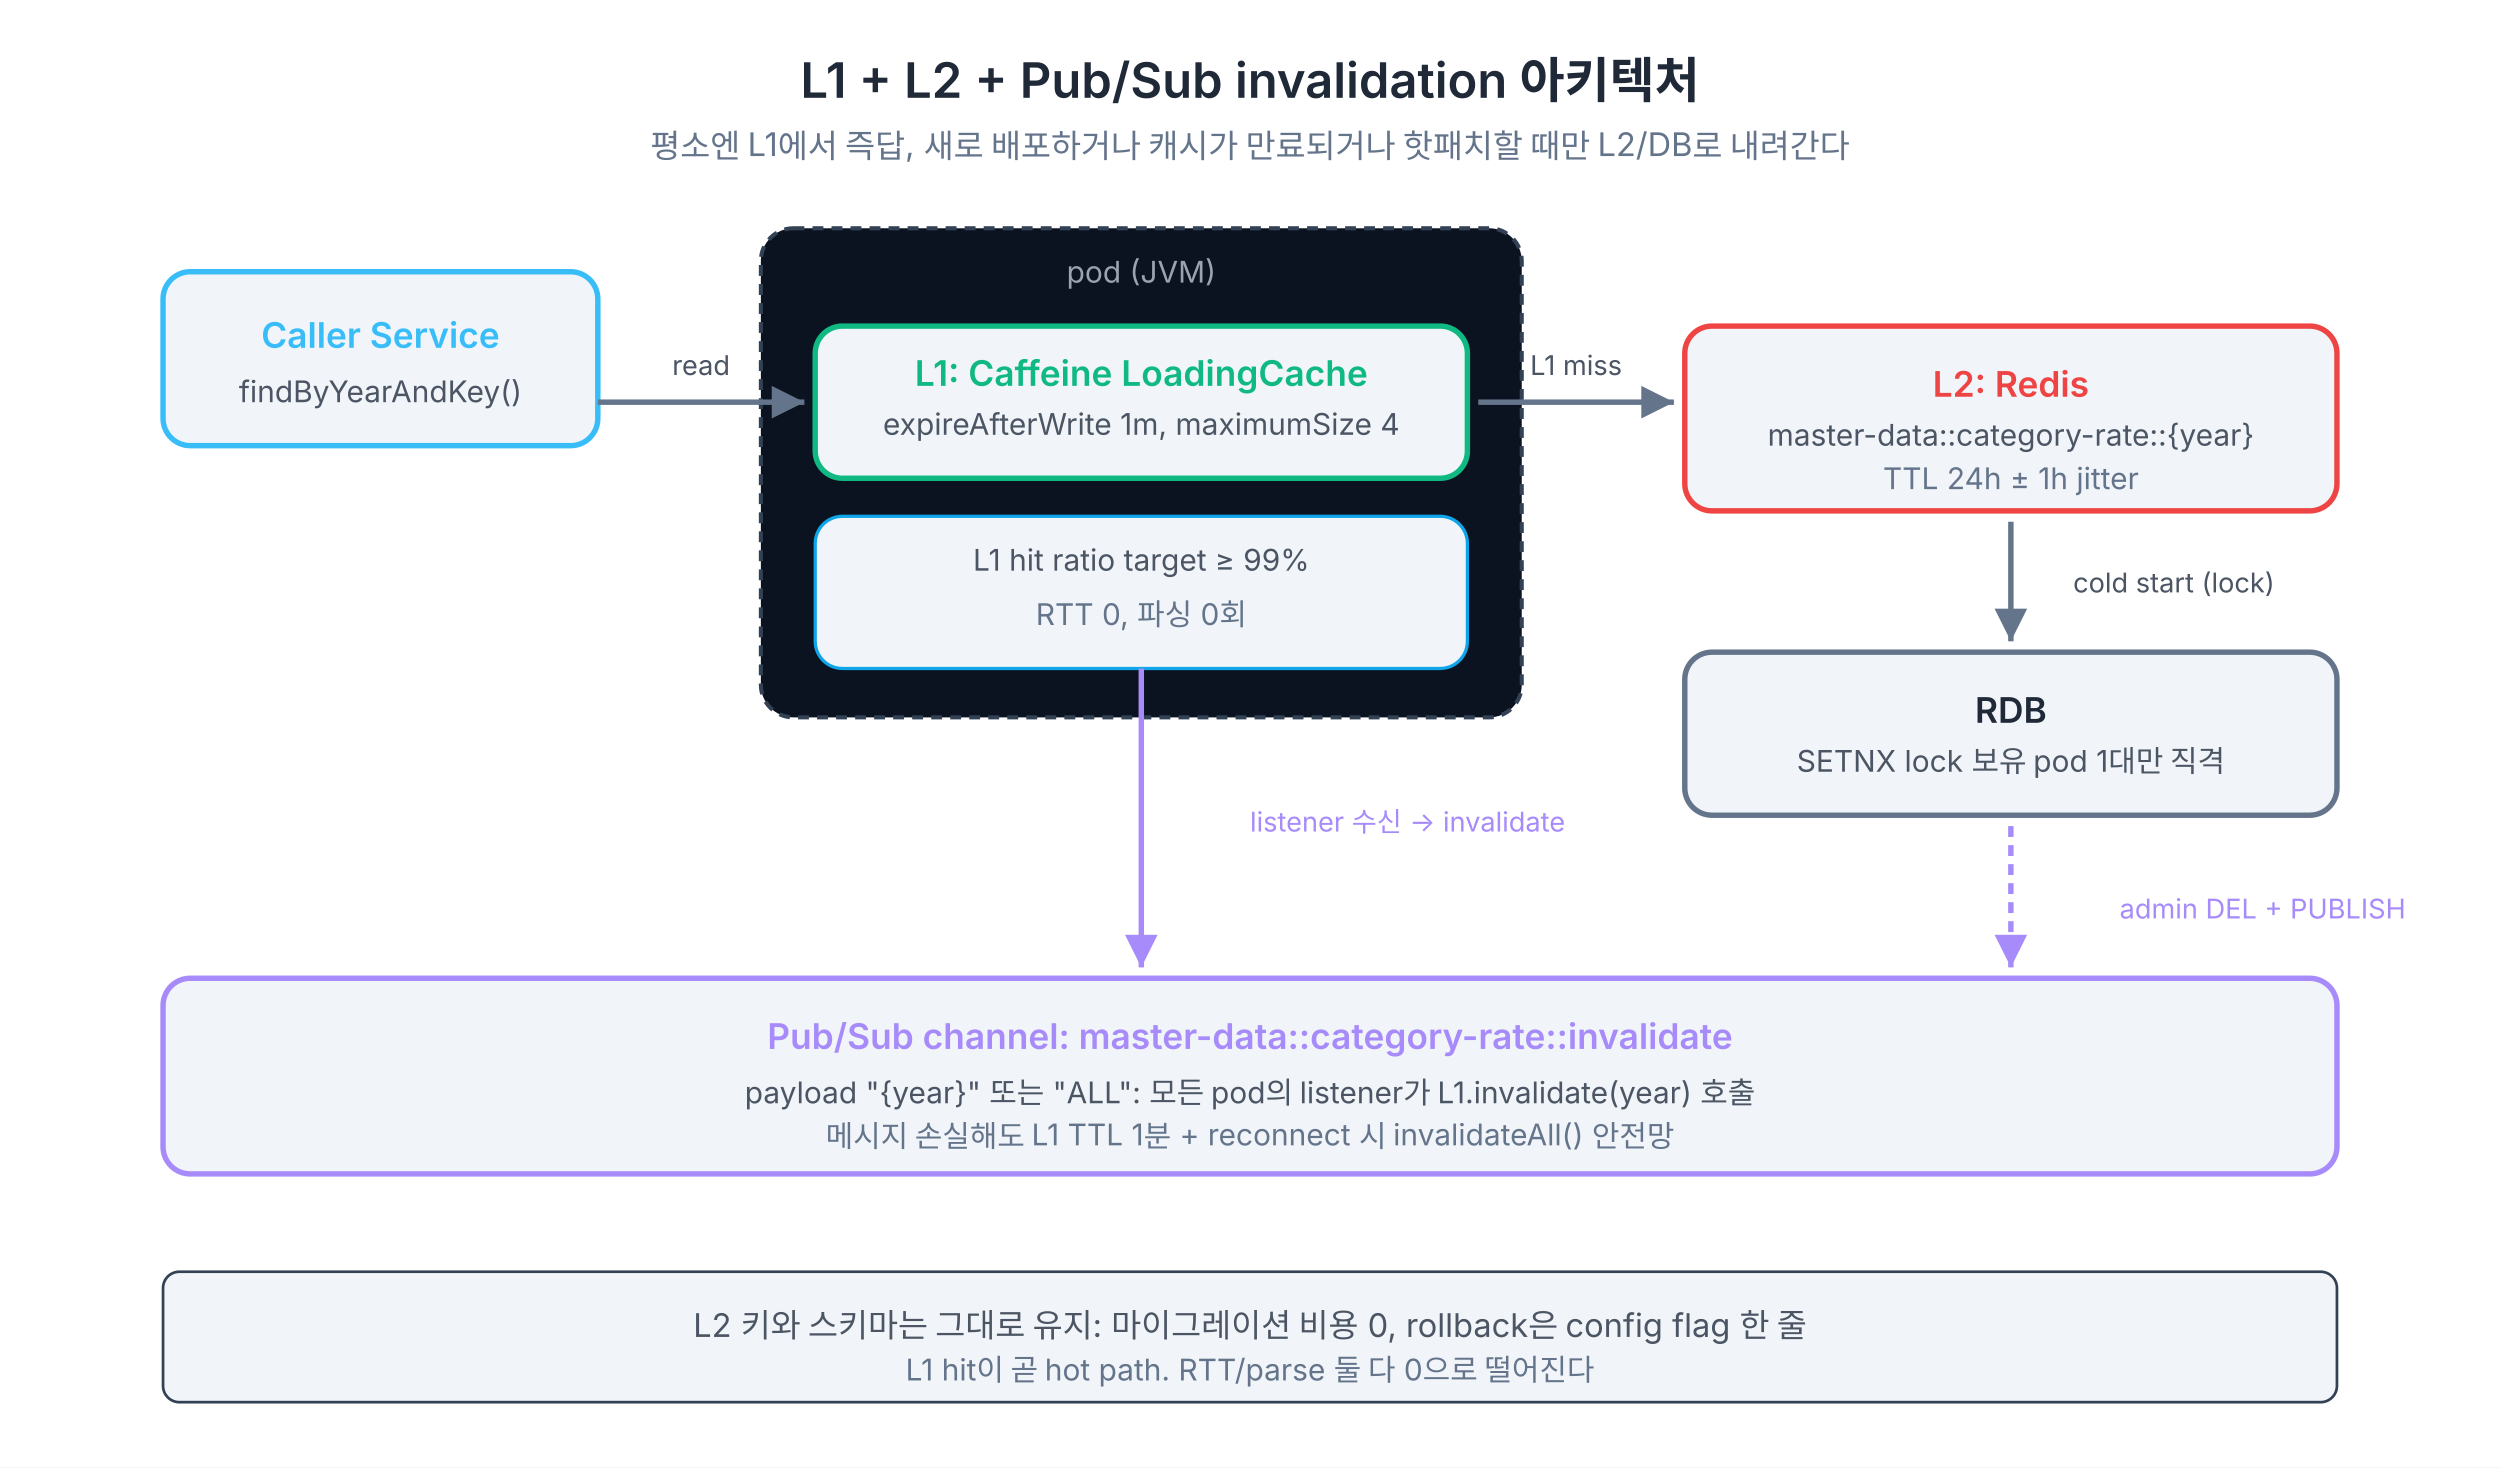
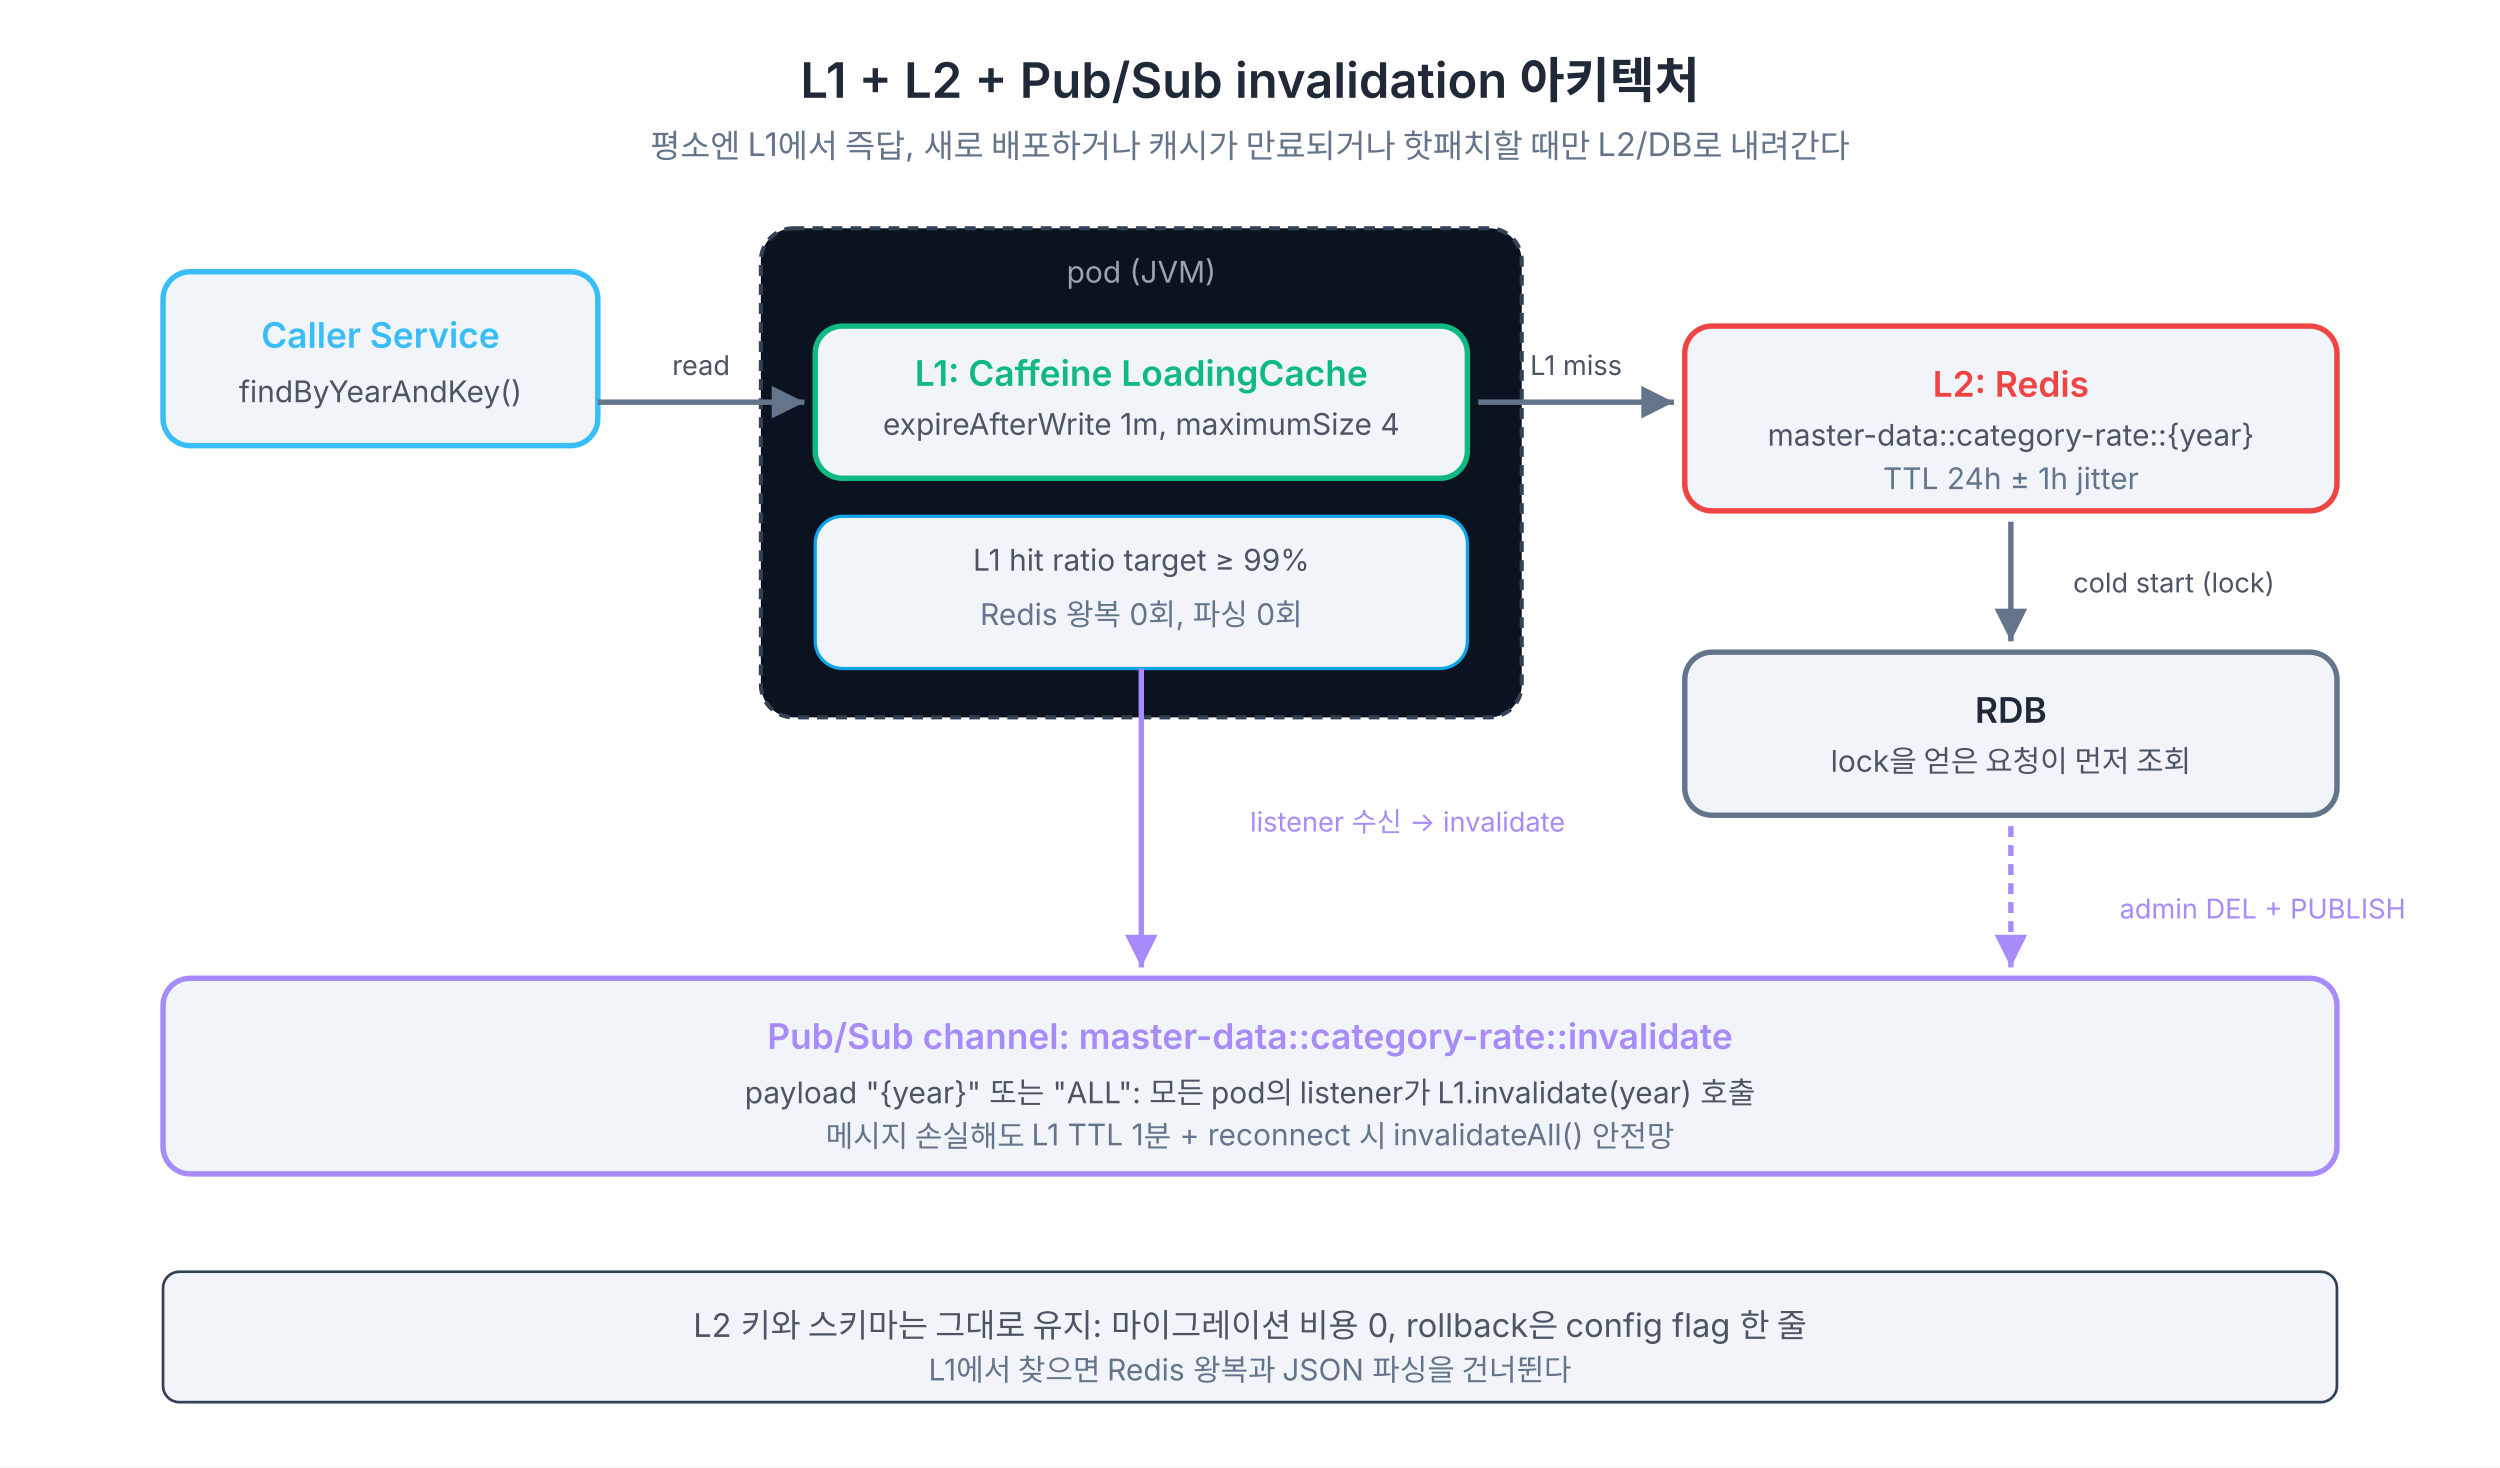
<svg xmlns="http://www.w3.org/2000/svg" viewBox="0 0 920 540" font-family="system-ui, -apple-system, sans-serif">
  <rect width="920" height="540" fill="#ffffff" />
  <text x="460" y="36" fill="#1f2937" font-size="18" font-weight="600" text-anchor="middle">L1 + L2 + Pub/Sub invalidation 아키텍처</text>
  <text x="460" y="58" fill="#64748b" font-size="12" text-anchor="middle">평소엔 L1에서 즉답, 새로 배포하거나 캐시가 만료되거나 핫패치할 때만 L2/DB로 내려간다</text>
  <defs>
    <marker id="arr" viewBox="0 0 10 10" refX="10" refY="5" markerWidth="6" markerHeight="6" orient="auto">
      <path d="M 0 0 L 10 5 L 0 10 z" fill="#64748b" />
    </marker>
    <marker id="arrPub" viewBox="0 0 10 10" refX="10" refY="5" markerWidth="6" markerHeight="6" orient="auto">
      <path d="M 0 0 L 10 5 L 0 10 z" fill="#a78bfa" />
    </marker>
  </defs>
  <rect x="60" y="100" width="160" height="64" rx="10" fill="#f1f5f9" stroke="#38bdf8" stroke-width="2" />
  <text x="140" y="128" fill="#38bdf8" font-size="13" font-weight="600" text-anchor="middle">Caller Service</text>
  <text x="140" y="148" fill="#4b5563" font-size="11" text-anchor="middle">findByYearAndKey()</text>
  <rect x="280" y="84" width="280" height="180" rx="12" fill="#0b1220" stroke="#334155" stroke-width="1.5" stroke-dasharray="4 3" />
  <text x="420" y="104" fill="#9ca3af" font-size="11" text-anchor="middle">pod (JVM)</text>
  <rect x="300" y="120" width="240" height="56" rx="10" fill="#f1f5f9" stroke="#10b981" stroke-width="2" />
  <text x="420" y="142" fill="#10b981" font-size="13" font-weight="600" text-anchor="middle">L1: Caffeine LoadingCache</text>
  <text x="420" y="160" fill="#4b5563" font-size="11" text-anchor="middle">expireAfterWrite 1m, maximumSize 4</text>
  <rect x="300" y="190" width="240" height="56" rx="10" fill="#f1f5f9" stroke="#0ea5e9" stroke-width="1.2" />
  <text x="420" y="210" fill="#4b5563" font-size="11" text-anchor="middle">L1 hit ratio target ≥ 99%</text>
-   <text x="420" y="230" fill="#64748b" font-size="11" text-anchor="middle">RTT 0, 파싱 0회</text>
+   <text x="420" y="230" fill="#64748b" font-size="11" text-anchor="middle">Redis 왕복 0회, 파싱 0회</text>
  <rect x="620" y="120" width="240" height="68" rx="10" fill="#f1f5f9" stroke="#ef4444" stroke-width="2" />
  <text x="740" y="146" fill="#ef4444" font-size="13" font-weight="600" text-anchor="middle">L2: Redis</text>
  <text x="740" y="164" fill="#4b5563" font-size="11" text-anchor="middle">master-data::category-rate::{year}</text>
  <text x="740" y="180" fill="#64748b" font-size="11" text-anchor="middle">TTL 24h ± 1h jitter</text>
  <rect x="620" y="240" width="240" height="60" rx="10" fill="#f1f5f9" stroke="#64748b" stroke-width="2" />
  <text x="740" y="266" fill="#1f2937" font-size="13" font-weight="600" text-anchor="middle">RDB</text>
-   <text x="740" y="284" fill="#4b5563" font-size="11" text-anchor="middle">SETNX lock 보유 pod 1대만 직격</text>
+   <text x="740" y="284" fill="#4b5563" font-size="11" text-anchor="middle">lock을 얻은 요청이 먼저 조회</text>
  <line x1="220" y1="148" x2="296" y2="148" stroke="#64748b" stroke-width="2" marker-end="url(#arr)" />
  <text x="258" y="138" fill="#4b5563" font-size="10" text-anchor="middle">read</text>
  <line x1="544" y1="148" x2="616" y2="148" stroke="#64748b" stroke-width="2" marker-end="url(#arr)" />
  <text x="580" y="138" fill="#4b5563" font-size="10" text-anchor="middle">L1 miss</text>
  <line x1="740" y1="192" x2="740" y2="236" stroke="#64748b" stroke-width="2" marker-end="url(#arr)" />
  <text x="800" y="218" fill="#4b5563" font-size="10" text-anchor="middle">cold start (lock)</text>
  <rect x="60" y="360" width="800" height="72" rx="10" fill="#f1f5f9" stroke="#a78bfa" stroke-width="2" />
  <text x="460" y="386" fill="#a78bfa" font-size="13" font-weight="600" text-anchor="middle">Pub/Sub channel: master-data::category-rate::invalidate</text>
  <text x="460" y="406" fill="#4b5563" font-size="11" text-anchor="middle">payload "{year}" 또는 "ALL": 모든 pod의 listener가 L1.invalidate(year) 호출</text>
  <text x="460" y="422" fill="#64748b" font-size="11" text-anchor="middle">메시지 손실해도 L1 TTL 1분 + reconnect 시 invalidateAll() 안전망</text>
  <line x1="420" y1="246" x2="420" y2="356" stroke="#a78bfa" stroke-width="2" marker-end="url(#arrPub)" />
  <text x="460" y="306" fill="#a78bfa" font-size="10">listener 수신 → invalidate</text>
  <line x1="740" y1="304" x2="740" y2="356" stroke="#a78bfa" stroke-width="2" stroke-dasharray="4 3" marker-end="url(#arrPub)" />
  <text x="780" y="338" fill="#a78bfa" font-size="10">admin DEL + PUBLISH</text>
  <rect x="60" y="468" width="800" height="48" rx="6" fill="#f1f5f9" stroke="#334155" stroke-width="1" />
  <text x="460" y="492" fill="#4b5563" font-size="12" text-anchor="middle">L2 키와 스키마는 그대로 유지: 마이그레이션 비용 0, rollback은 config flag 한 줄</text>
-   <text x="460" y="508" fill="#64748b" font-size="11" text-anchor="middle">L1 hit이 곧 hot path. RTT/parse 둘 다 0으로 떨어진다</text>
+   <text x="460" y="508" fill="#64748b" font-size="11" text-anchor="middle">L1에서 찾으면 Redis 왕복과 JSON 파싱을 건너뛴다</text>
</svg>
